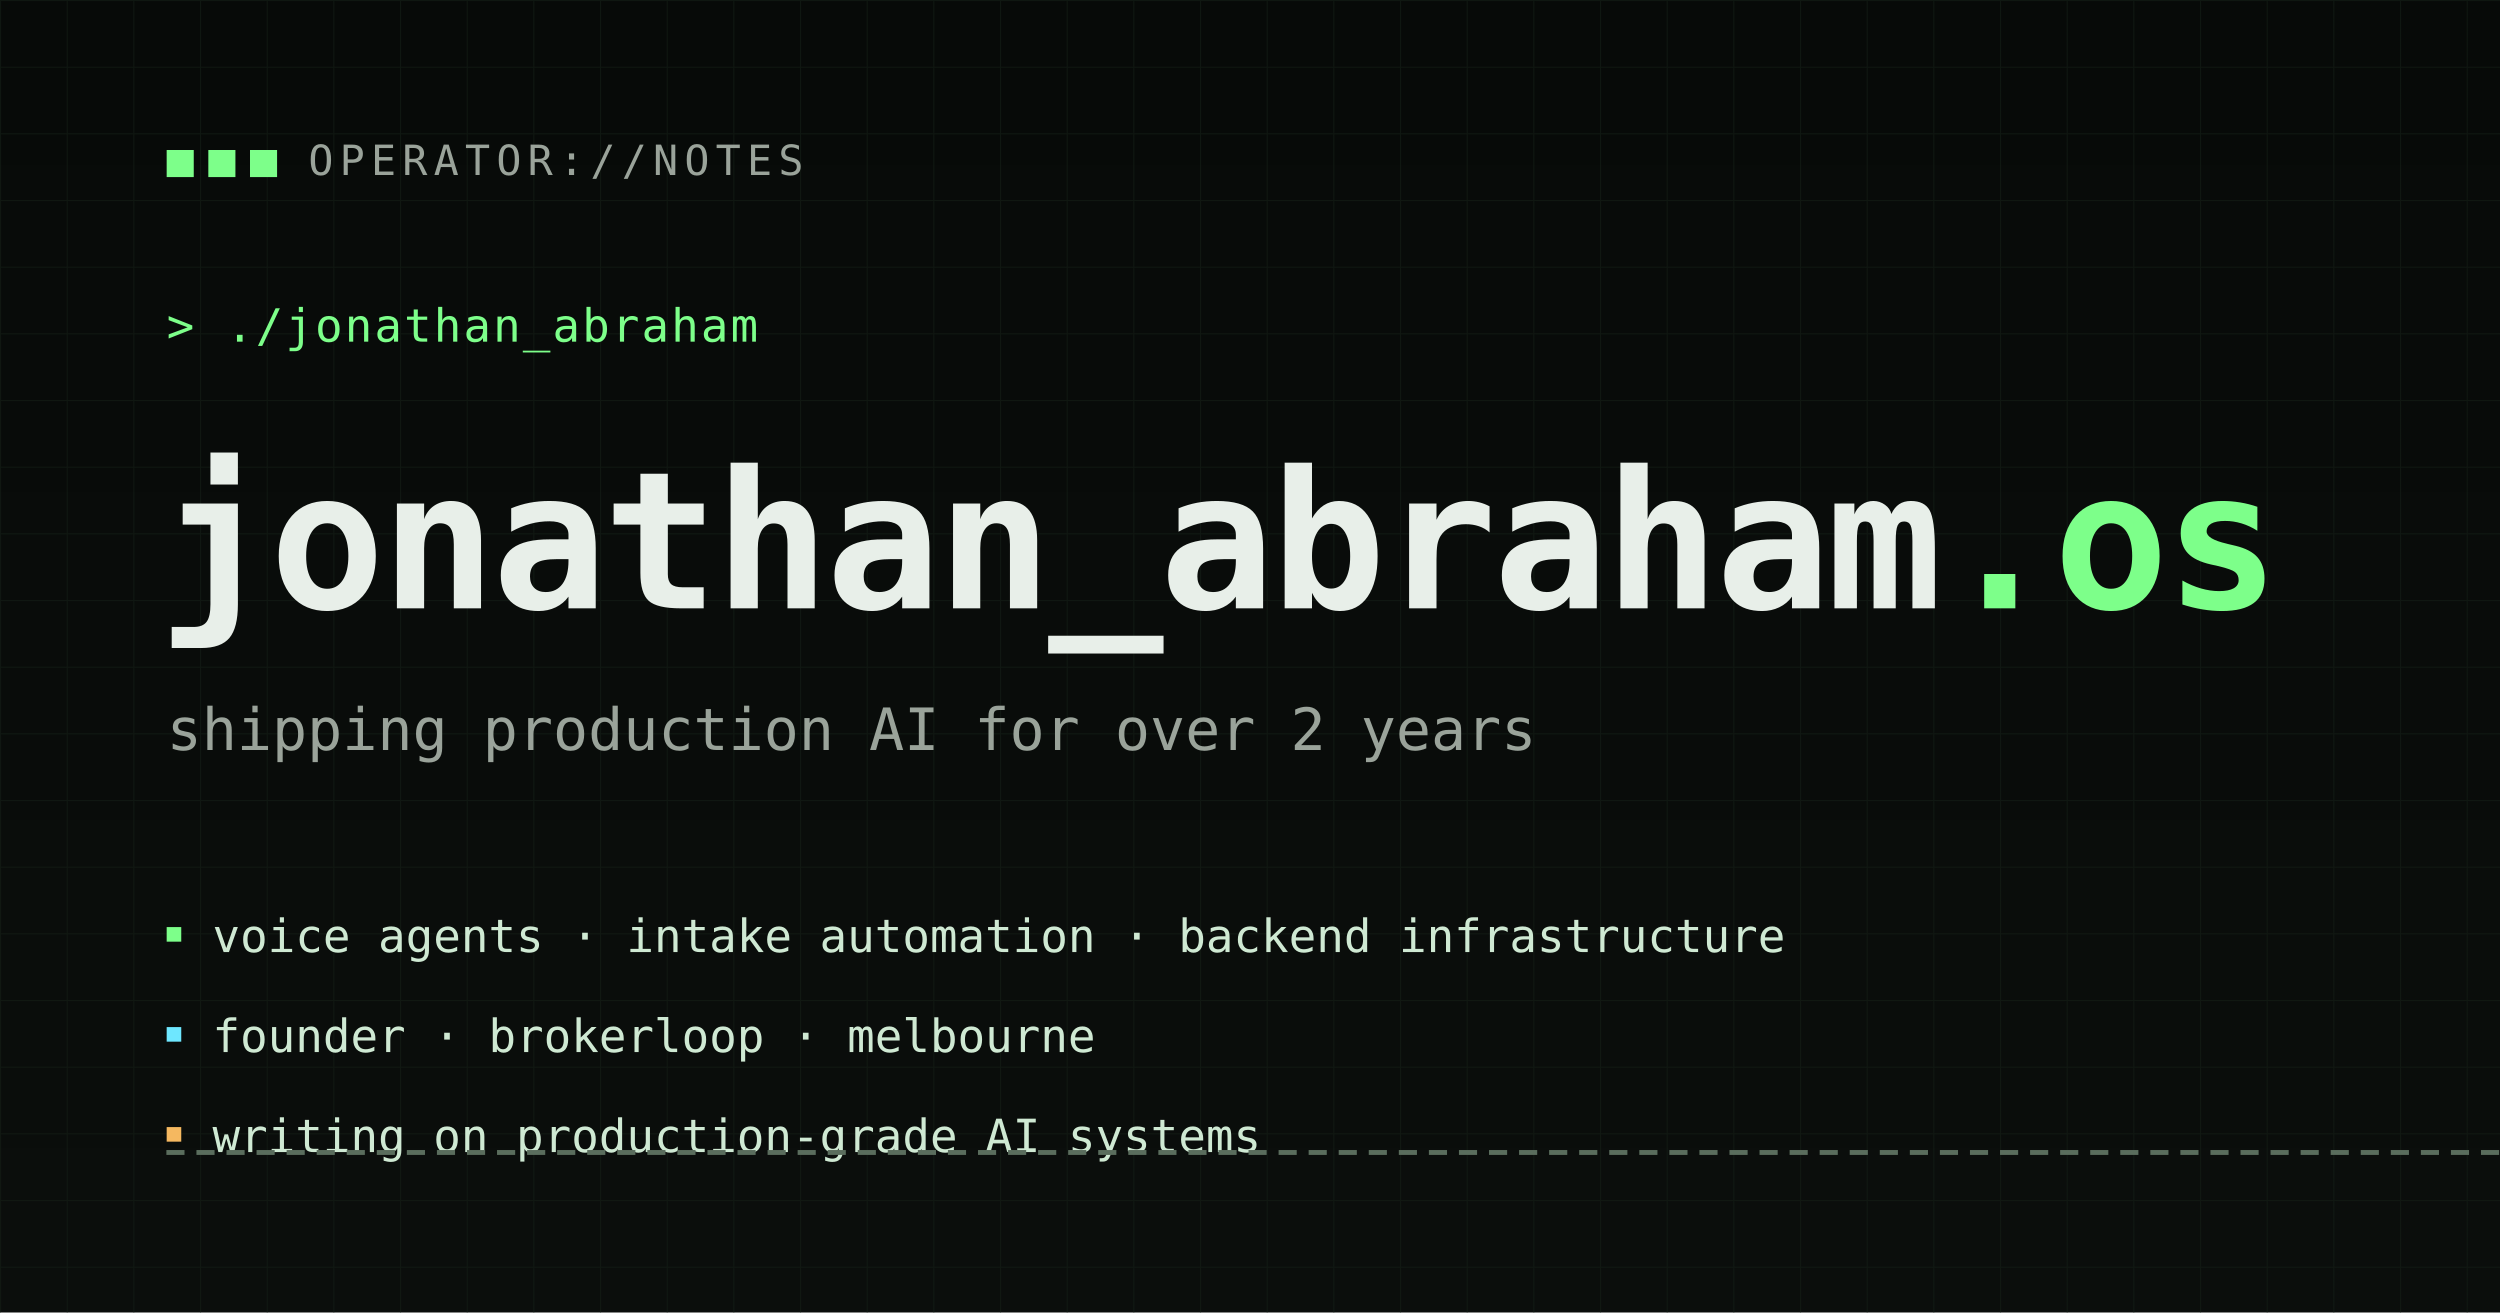
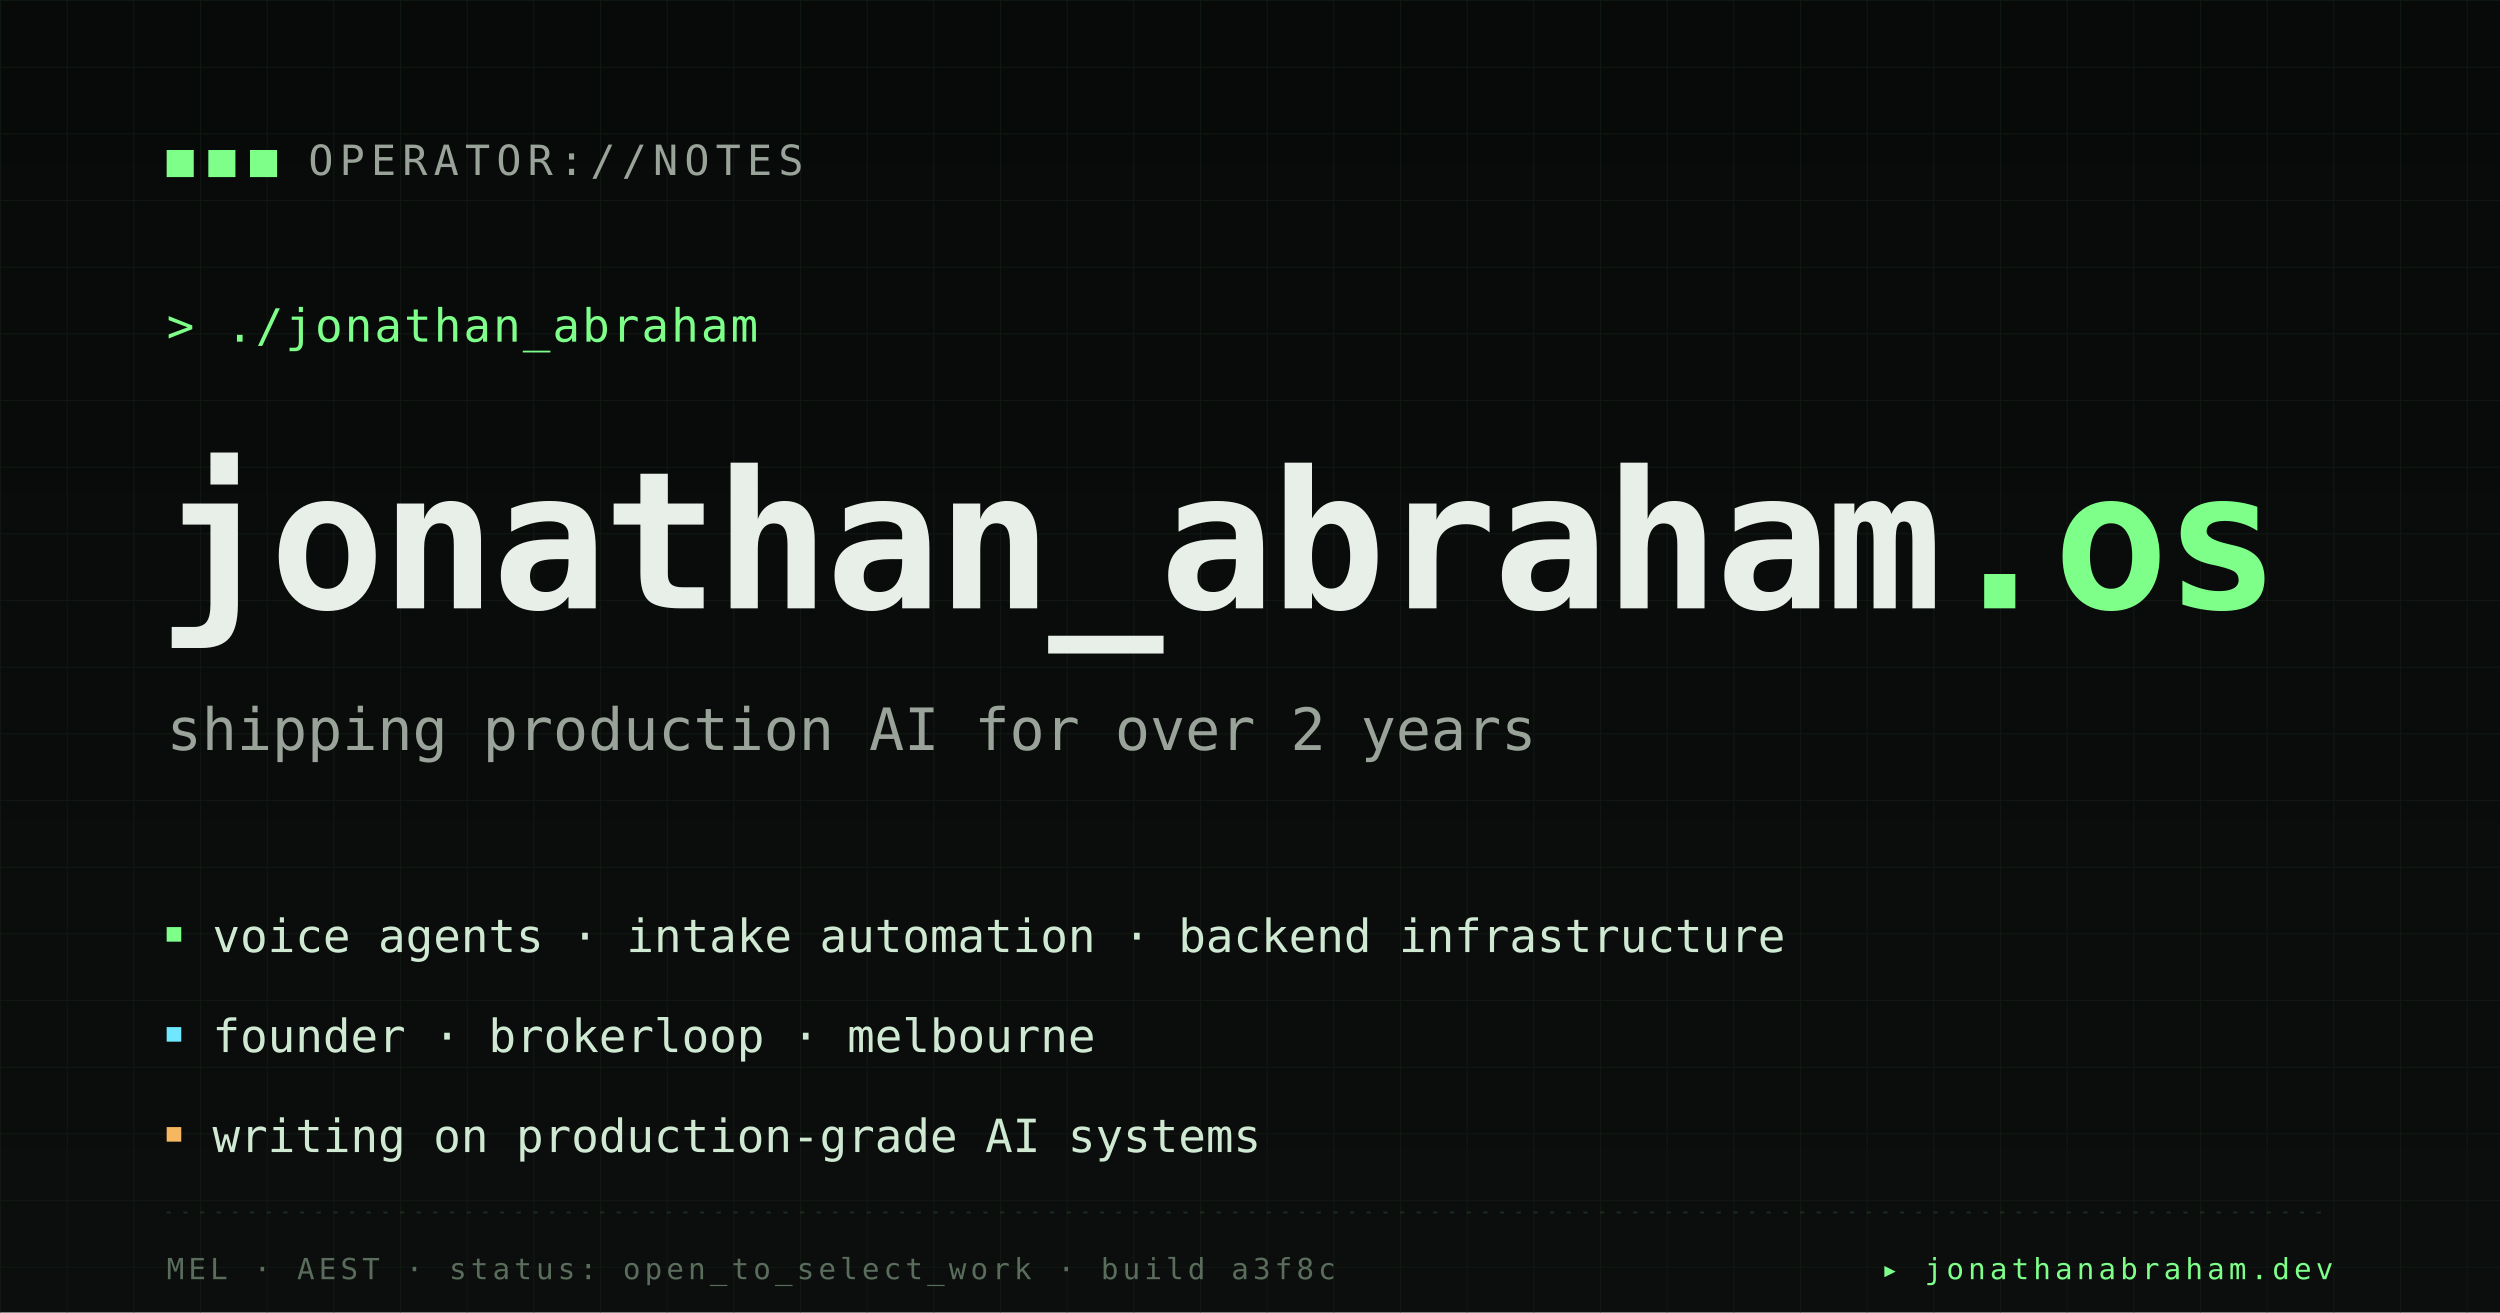
<svg xmlns="http://www.w3.org/2000/svg" viewBox="0 0 1200 630" width="1200" height="630" role="img" aria-label="jonathan_abraham.os — shipping production AI for over 2 years">
  <defs>
    <linearGradient id="bg" x1="0" x2="0" y1="0" y2="1">
      <stop offset="0%" stop-color="#070a08" />
      <stop offset="100%" stop-color="#0b0e0c" />
    </linearGradient>
    <pattern id="grid" width="32" height="32" patternUnits="userSpaceOnUse">
      <path d="M32 0H0V32" fill="none" stroke="#152017" stroke-width="1" />
    </pattern>
  </defs>
  <rect width="1200" height="630" fill="url(#bg)" />
  <rect width="1200" height="630" fill="url(#grid)" opacity="0.55" />
  <g transform="translate(80,72)" font-family="ui-monospace, Menlo, Consolas, 'JetBrains Mono', monospace" fill="#cfe9d3">
    <g fill="#7dff8a">
      <rect x="0" y="0" width="13" height="13" />
      <rect x="20" y="0" width="13" height="13" />
      <rect x="40" y="0" width="13" height="13" />
    </g>
    <text x="68" y="12" font-size="20" fill="#9aa39a" letter-spacing="3">OPERATOR://NOTES</text>
    <text x="0" y="92" font-size="22" fill="#7dff8a" letter-spacing="1">&gt; ./jonathan_abraham</text>
    <text x="-4" y="220" font-size="92" font-weight="700" fill="#e8efe9" letter-spacing="-2">jonathan_abraham<tspan fill="#7dff8a">.os</tspan>
    </text>
    <text x="0" y="288" font-size="28" fill="#9aa39a">shipping production AI for over 2 years</text>
    <g transform="translate(0,386)" font-size="22" fill="#cfe9d3">
      <rect x="0" y="-13" width="7" height="7" fill="#7dff8a" />
      <text x="22" y="-1">voice agents · intake automation · backend infrastructure</text>
      <rect x="0" y="35" width="7" height="7" fill="#6ee7ff" />
      <text x="22" y="47">founder · brokerloop · melbourne</text>
      <rect x="0" y="83" width="7" height="7" fill="#f5b860" />
      <text x="22" y="95">writing on production-grade AI systems</text>
    </g>
-     <g transform="translate(0,486)" font-size="14" fill="#5a6d5d" letter-spacing="6">
-       <text>━━━━━━━━━━━━━━━━━━━━━━━━━━━━━━━━━━━━━━━━━━━━━━━━━━━━━━━━━━━━━━━━━━━━━━━━━━━━━━━━━━━━━━━━━━━━━━━━━━━━━━━━━</text>
+     <line x1="0" y1="510" x2="1040" y2="510" stroke="#1a2b1d" stroke-width="1" stroke-dasharray="2,6" />
+     <g transform="translate(0,510)" font-family="ui-monospace, Menlo, Consolas, 'JetBrains Mono', monospace" font-size="14" fill="#5a6d5d">
+       <text x="0" y="32" letter-spacing="2">MEL · AEST · status: open_to_select_work · build a3f8c</text>
+       <text x="1040" y="32" text-anchor="end" letter-spacing="2" fill="#7dff8a">▸ jonathanabraham.dev</text>
    </g>
  </g>
</svg>
